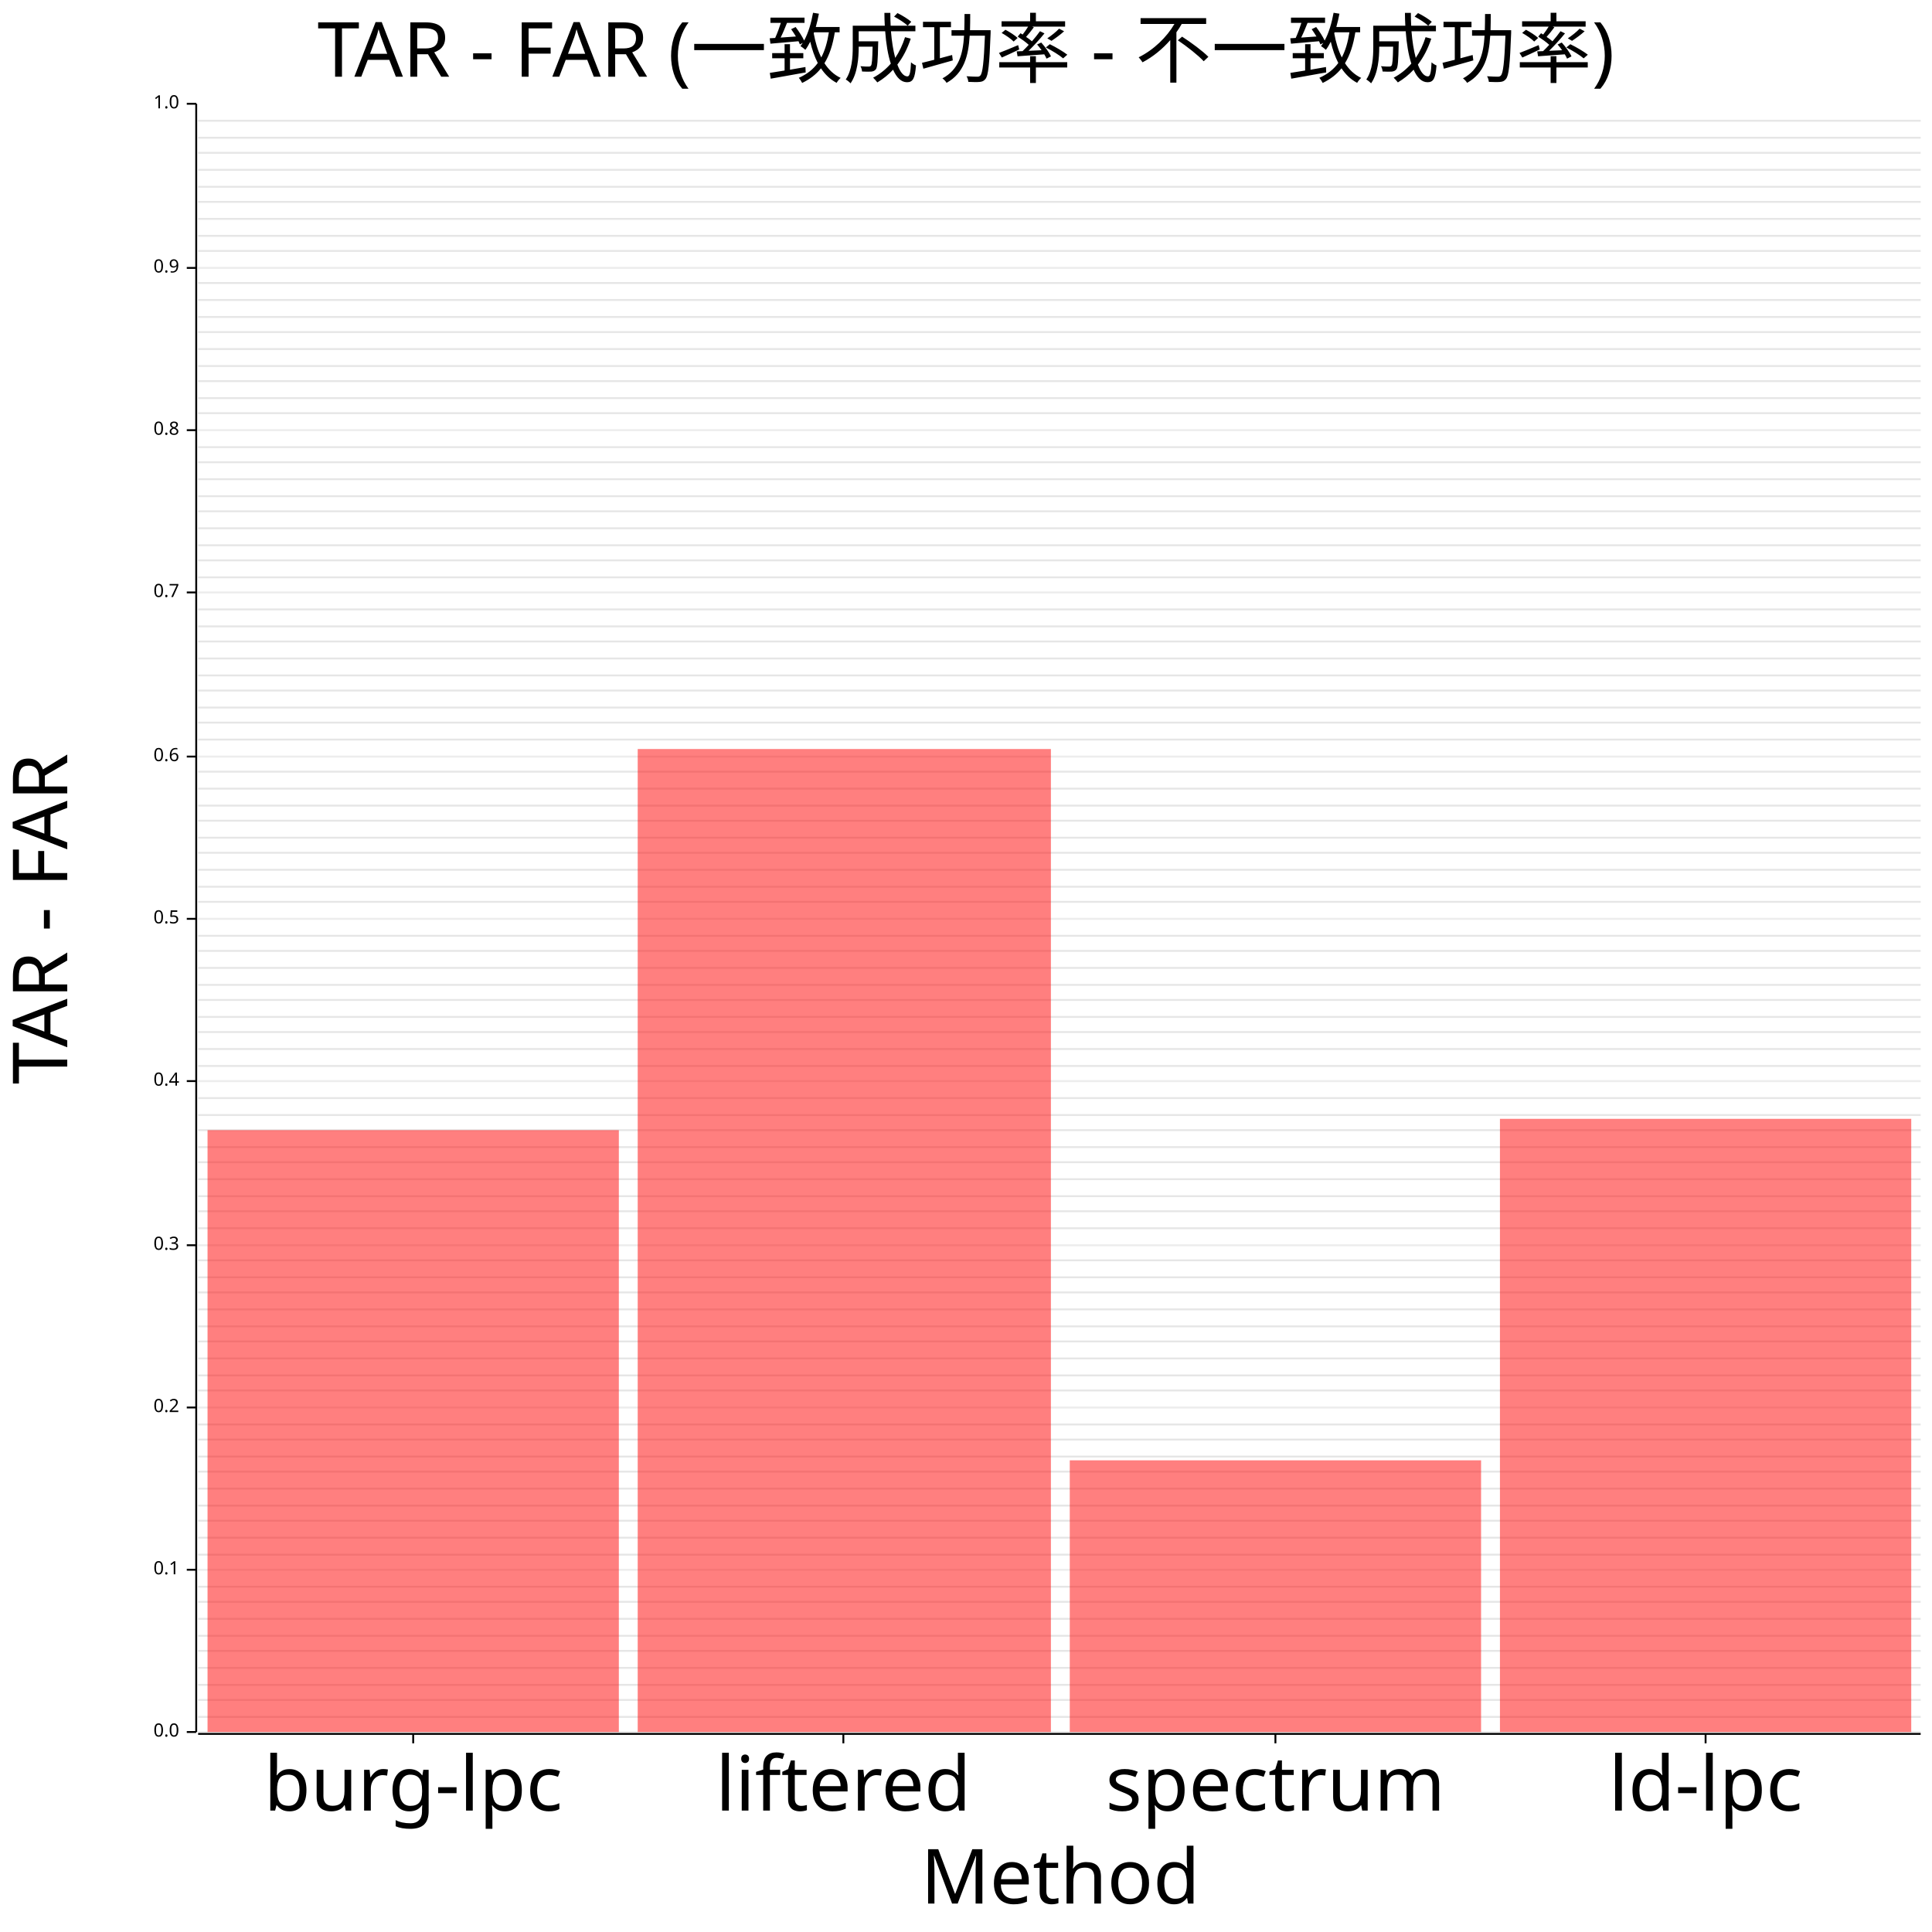
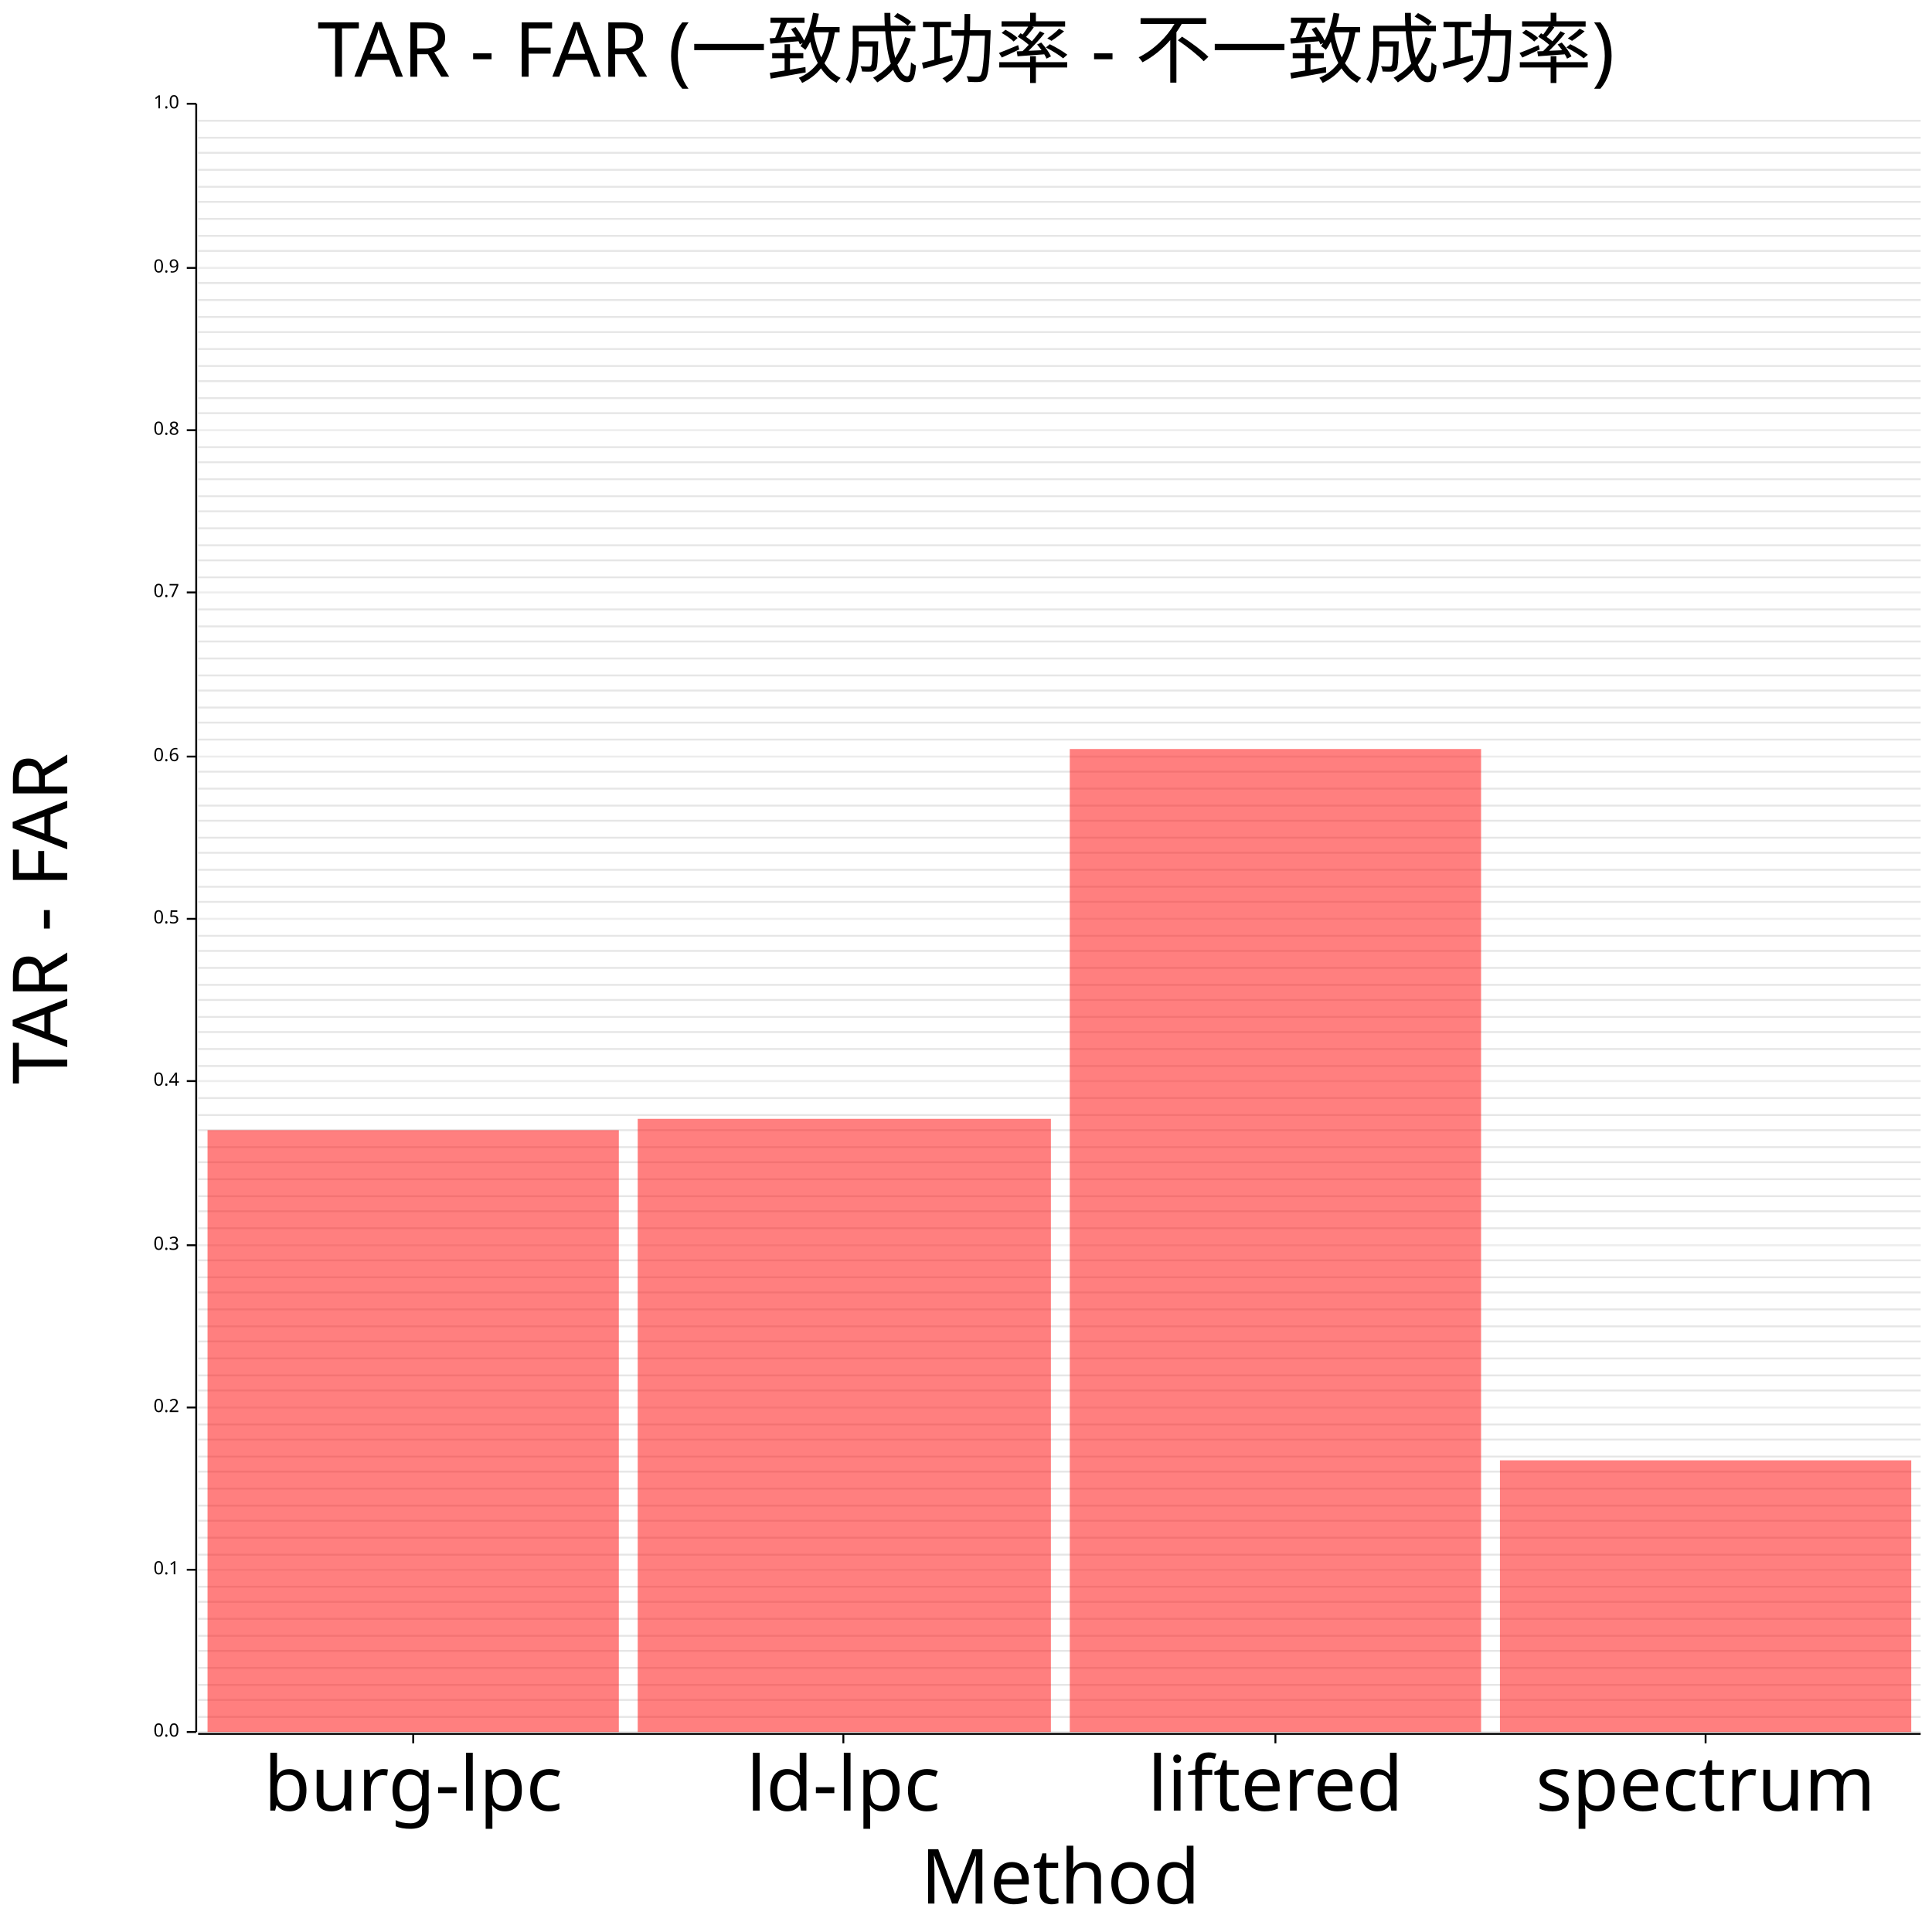
<svg xmlns="http://www.w3.org/2000/svg" width="1024" height="1024" viewBox="0 0 1024 1024">
  <rect x="0" y="0" width="1024" height="1024" opacity="1" fill="#FFFFFF" stroke="none" />
  <text x="512" y="10" dy="0.76em" text-anchor="middle" font-family="sans-serif" font-size="40.323" opacity="1" fill="#000000">
TAR - FAR (一致成功率 - 不一致成功率)
</text>
  <line opacity="0.1" stroke="#000000" stroke-width="1" x1="105" y1="918" x2="1018" y2="918" />
  <line opacity="0.1" stroke="#000000" stroke-width="1" x1="105" y1="910" x2="1018" y2="910" />
  <line opacity="0.1" stroke="#000000" stroke-width="1" x1="105" y1="901" x2="1018" y2="901" />
  <line opacity="0.1" stroke="#000000" stroke-width="1" x1="105" y1="893" x2="1018" y2="893" />
  <line opacity="0.1" stroke="#000000" stroke-width="1" x1="105" y1="884" x2="1018" y2="884" />
  <line opacity="0.1" stroke="#000000" stroke-width="1" x1="105" y1="875" x2="1018" y2="875" />
  <line opacity="0.1" stroke="#000000" stroke-width="1" x1="105" y1="867" x2="1018" y2="867" />
  <line opacity="0.1" stroke="#000000" stroke-width="1" x1="105" y1="858" x2="1018" y2="858" />
  <line opacity="0.1" stroke="#000000" stroke-width="1" x1="105" y1="849" x2="1018" y2="849" />
  <line opacity="0.1" stroke="#000000" stroke-width="1" x1="105" y1="841" x2="1018" y2="841" />
  <line opacity="0.1" stroke="#000000" stroke-width="1" x1="105" y1="832" x2="1018" y2="832" />
  <line opacity="0.1" stroke="#000000" stroke-width="1" x1="105" y1="824" x2="1018" y2="824" />
  <line opacity="0.1" stroke="#000000" stroke-width="1" x1="105" y1="815" x2="1018" y2="815" />
  <line opacity="0.1" stroke="#000000" stroke-width="1" x1="105" y1="806" x2="1018" y2="806" />
  <line opacity="0.1" stroke="#000000" stroke-width="1" x1="105" y1="798" x2="1018" y2="798" />
  <line opacity="0.1" stroke="#000000" stroke-width="1" x1="105" y1="789" x2="1018" y2="789" />
  <line opacity="0.1" stroke="#000000" stroke-width="1" x1="105" y1="780" x2="1018" y2="780" />
  <line opacity="0.1" stroke="#000000" stroke-width="1" x1="105" y1="772" x2="1018" y2="772" />
  <line opacity="0.1" stroke="#000000" stroke-width="1" x1="105" y1="763" x2="1018" y2="763" />
  <line opacity="0.1" stroke="#000000" stroke-width="1" x1="105" y1="755" x2="1018" y2="755" />
  <line opacity="0.1" stroke="#000000" stroke-width="1" x1="105" y1="746" x2="1018" y2="746" />
  <line opacity="0.1" stroke="#000000" stroke-width="1" x1="105" y1="737" x2="1018" y2="737" />
  <line opacity="0.1" stroke="#000000" stroke-width="1" x1="105" y1="729" x2="1018" y2="729" />
  <line opacity="0.1" stroke="#000000" stroke-width="1" x1="105" y1="720" x2="1018" y2="720" />
  <line opacity="0.1" stroke="#000000" stroke-width="1" x1="105" y1="711" x2="1018" y2="711" />
  <line opacity="0.1" stroke="#000000" stroke-width="1" x1="105" y1="703" x2="1018" y2="703" />
  <line opacity="0.1" stroke="#000000" stroke-width="1" x1="105" y1="694" x2="1018" y2="694" />
  <line opacity="0.1" stroke="#000000" stroke-width="1" x1="105" y1="685" x2="1018" y2="685" />
  <line opacity="0.1" stroke="#000000" stroke-width="1" x1="105" y1="677" x2="1018" y2="677" />
  <line opacity="0.1" stroke="#000000" stroke-width="1" x1="105" y1="668" x2="1018" y2="668" />
  <line opacity="0.1" stroke="#000000" stroke-width="1" x1="105" y1="660" x2="1018" y2="660" />
  <line opacity="0.1" stroke="#000000" stroke-width="1" x1="105" y1="651" x2="1018" y2="651" />
  <line opacity="0.1" stroke="#000000" stroke-width="1" x1="105" y1="642" x2="1018" y2="642" />
  <line opacity="0.1" stroke="#000000" stroke-width="1" x1="105" y1="634" x2="1018" y2="634" />
  <line opacity="0.1" stroke="#000000" stroke-width="1" x1="105" y1="625" x2="1018" y2="625" />
  <line opacity="0.1" stroke="#000000" stroke-width="1" x1="105" y1="616" x2="1018" y2="616" />
  <line opacity="0.1" stroke="#000000" stroke-width="1" x1="105" y1="608" x2="1018" y2="608" />
  <line opacity="0.1" stroke="#000000" stroke-width="1" x1="105" y1="599" x2="1018" y2="599" />
  <line opacity="0.1" stroke="#000000" stroke-width="1" x1="105" y1="591" x2="1018" y2="591" />
  <line opacity="0.1" stroke="#000000" stroke-width="1" x1="105" y1="582" x2="1018" y2="582" />
  <line opacity="0.1" stroke="#000000" stroke-width="1" x1="105" y1="573" x2="1018" y2="573" />
  <line opacity="0.1" stroke="#000000" stroke-width="1" x1="105" y1="565" x2="1018" y2="565" />
  <line opacity="0.1" stroke="#000000" stroke-width="1" x1="105" y1="556" x2="1018" y2="556" />
  <line opacity="0.1" stroke="#000000" stroke-width="1" x1="105" y1="547" x2="1018" y2="547" />
  <line opacity="0.1" stroke="#000000" stroke-width="1" x1="105" y1="539" x2="1018" y2="539" />
  <line opacity="0.1" stroke="#000000" stroke-width="1" x1="105" y1="530" x2="1018" y2="530" />
  <line opacity="0.1" stroke="#000000" stroke-width="1" x1="105" y1="522" x2="1018" y2="522" />
  <line opacity="0.1" stroke="#000000" stroke-width="1" x1="105" y1="513" x2="1018" y2="513" />
  <line opacity="0.1" stroke="#000000" stroke-width="1" x1="105" y1="504" x2="1018" y2="504" />
  <line opacity="0.1" stroke="#000000" stroke-width="1" x1="105" y1="496" x2="1018" y2="496" />
  <line opacity="0.1" stroke="#000000" stroke-width="1" x1="105" y1="487" x2="1018" y2="487" />
  <line opacity="0.1" stroke="#000000" stroke-width="1" x1="105" y1="478" x2="1018" y2="478" />
  <line opacity="0.1" stroke="#000000" stroke-width="1" x1="105" y1="470" x2="1018" y2="470" />
  <line opacity="0.1" stroke="#000000" stroke-width="1" x1="105" y1="461" x2="1018" y2="461" />
  <line opacity="0.1" stroke="#000000" stroke-width="1" x1="105" y1="452" x2="1018" y2="452" />
  <line opacity="0.1" stroke="#000000" stroke-width="1" x1="105" y1="444" x2="1018" y2="444" />
  <line opacity="0.1" stroke="#000000" stroke-width="1" x1="105" y1="435" x2="1018" y2="435" />
  <line opacity="0.1" stroke="#000000" stroke-width="1" x1="105" y1="427" x2="1018" y2="427" />
  <line opacity="0.1" stroke="#000000" stroke-width="1" x1="105" y1="418" x2="1018" y2="418" />
  <line opacity="0.1" stroke="#000000" stroke-width="1" x1="105" y1="409" x2="1018" y2="409" />
  <line opacity="0.1" stroke="#000000" stroke-width="1" x1="105" y1="401" x2="1018" y2="401" />
  <line opacity="0.1" stroke="#000000" stroke-width="1" x1="105" y1="392" x2="1018" y2="392" />
  <line opacity="0.1" stroke="#000000" stroke-width="1" x1="105" y1="383" x2="1018" y2="383" />
  <line opacity="0.1" stroke="#000000" stroke-width="1" x1="105" y1="375" x2="1018" y2="375" />
  <line opacity="0.1" stroke="#000000" stroke-width="1" x1="105" y1="366" x2="1018" y2="366" />
  <line opacity="0.1" stroke="#000000" stroke-width="1" x1="105" y1="358" x2="1018" y2="358" />
  <line opacity="0.1" stroke="#000000" stroke-width="1" x1="105" y1="349" x2="1018" y2="349" />
  <line opacity="0.1" stroke="#000000" stroke-width="1" x1="105" y1="340" x2="1018" y2="340" />
  <line opacity="0.1" stroke="#000000" stroke-width="1" x1="105" y1="332" x2="1018" y2="332" />
  <line opacity="0.1" stroke="#000000" stroke-width="1" x1="105" y1="323" x2="1018" y2="323" />
  <line opacity="0.1" stroke="#000000" stroke-width="1" x1="105" y1="314" x2="1018" y2="314" />
  <line opacity="0.1" stroke="#000000" stroke-width="1" x1="105" y1="306" x2="1018" y2="306" />
  <line opacity="0.1" stroke="#000000" stroke-width="1" x1="105" y1="297" x2="1018" y2="297" />
  <line opacity="0.1" stroke="#000000" stroke-width="1" x1="105" y1="289" x2="1018" y2="289" />
  <line opacity="0.1" stroke="#000000" stroke-width="1" x1="105" y1="280" x2="1018" y2="280" />
  <line opacity="0.1" stroke="#000000" stroke-width="1" x1="105" y1="271" x2="1018" y2="271" />
  <line opacity="0.1" stroke="#000000" stroke-width="1" x1="105" y1="263" x2="1018" y2="263" />
  <line opacity="0.1" stroke="#000000" stroke-width="1" x1="105" y1="254" x2="1018" y2="254" />
  <line opacity="0.1" stroke="#000000" stroke-width="1" x1="105" y1="245" x2="1018" y2="245" />
  <line opacity="0.1" stroke="#000000" stroke-width="1" x1="105" y1="237" x2="1018" y2="237" />
  <line opacity="0.1" stroke="#000000" stroke-width="1" x1="105" y1="228" x2="1018" y2="228" />
  <line opacity="0.1" stroke="#000000" stroke-width="1" x1="105" y1="219" x2="1018" y2="219" />
  <line opacity="0.1" stroke="#000000" stroke-width="1" x1="105" y1="211" x2="1018" y2="211" />
  <line opacity="0.1" stroke="#000000" stroke-width="1" x1="105" y1="202" x2="1018" y2="202" />
  <line opacity="0.1" stroke="#000000" stroke-width="1" x1="105" y1="194" x2="1018" y2="194" />
  <line opacity="0.1" stroke="#000000" stroke-width="1" x1="105" y1="185" x2="1018" y2="185" />
  <line opacity="0.1" stroke="#000000" stroke-width="1" x1="105" y1="176" x2="1018" y2="176" />
  <line opacity="0.1" stroke="#000000" stroke-width="1" x1="105" y1="168" x2="1018" y2="168" />
  <line opacity="0.1" stroke="#000000" stroke-width="1" x1="105" y1="159" x2="1018" y2="159" />
  <line opacity="0.1" stroke="#000000" stroke-width="1" x1="105" y1="150" x2="1018" y2="150" />
  <line opacity="0.1" stroke="#000000" stroke-width="1" x1="105" y1="142" x2="1018" y2="142" />
  <line opacity="0.1" stroke="#000000" stroke-width="1" x1="105" y1="133" x2="1018" y2="133" />
  <line opacity="0.1" stroke="#000000" stroke-width="1" x1="105" y1="125" x2="1018" y2="125" />
  <line opacity="0.1" stroke="#000000" stroke-width="1" x1="105" y1="116" x2="1018" y2="116" />
  <line opacity="0.1" stroke="#000000" stroke-width="1" x1="105" y1="107" x2="1018" y2="107" />
  <line opacity="0.1" stroke="#000000" stroke-width="1" x1="105" y1="99" x2="1018" y2="99" />
  <line opacity="0.1" stroke="#000000" stroke-width="1" x1="105" y1="90" x2="1018" y2="90" />
  <line opacity="0.1" stroke="#000000" stroke-width="1" x1="105" y1="81" x2="1018" y2="81" />
  <line opacity="0.1" stroke="#000000" stroke-width="1" x1="105" y1="73" x2="1018" y2="73" />
  <line opacity="0.1" stroke="#000000" stroke-width="1" x1="105" y1="64" x2="1018" y2="64" />
  <text x="5" y="487" dy="0.76em" text-anchor="middle" font-family="sans-serif" font-size="40.323" opacity="1" fill="#000000" transform="rotate(270, 5, 487)">
TAR - FAR
</text>
  <text x="562" y="1019" dy="-0.5ex" text-anchor="middle" font-family="sans-serif" font-size="40.323" opacity="1" fill="#000000">
Method
</text>
  <line opacity="0.3" stroke="#FFFFFF" stroke-width="1" x1="105" y1="918" x2="1018" y2="918" />
  <line opacity="0.3" stroke="#FFFFFF" stroke-width="1" x1="105" y1="832" x2="1018" y2="832" />
  <line opacity="0.3" stroke="#FFFFFF" stroke-width="1" x1="105" y1="746" x2="1018" y2="746" />
  <line opacity="0.3" stroke="#FFFFFF" stroke-width="1" x1="105" y1="660" x2="1018" y2="660" />
  <line opacity="0.3" stroke="#FFFFFF" stroke-width="1" x1="105" y1="573" x2="1018" y2="573" />
  <line opacity="0.3" stroke="#FFFFFF" stroke-width="1" x1="105" y1="487" x2="1018" y2="487" />
  <line opacity="0.3" stroke="#FFFFFF" stroke-width="1" x1="105" y1="401" x2="1018" y2="401" />
  <line opacity="0.3" stroke="#FFFFFF" stroke-width="1" x1="105" y1="314" x2="1018" y2="314" />
  <line opacity="0.3" stroke="#FFFFFF" stroke-width="1" x1="105" y1="228" x2="1018" y2="228" />
  <line opacity="0.3" stroke="#FFFFFF" stroke-width="1" x1="105" y1="142" x2="1018" y2="142" />
  <line opacity="0.3" stroke="#FFFFFF" stroke-width="1" x1="105" y1="55" x2="1018" y2="55" />
  <polyline fill="none" opacity="1" stroke="#000000" stroke-width="1" points="104,55 104,918 " />
  <text x="95" y="918" dy="0.5ex" text-anchor="end" font-family="sans-serif" font-size="9.677" opacity="1" fill="#000000">
0.0
</text>
  <polyline fill="none" opacity="1" stroke="#000000" stroke-width="1" points="99,918 104,918 " />
  <text x="95" y="832" dy="0.5ex" text-anchor="end" font-family="sans-serif" font-size="9.677" opacity="1" fill="#000000">
0.1
</text>
  <polyline fill="none" opacity="1" stroke="#000000" stroke-width="1" points="99,832 104,832 " />
  <text x="95" y="746" dy="0.5ex" text-anchor="end" font-family="sans-serif" font-size="9.677" opacity="1" fill="#000000">
0.2
</text>
  <polyline fill="none" opacity="1" stroke="#000000" stroke-width="1" points="99,746 104,746 " />
  <text x="95" y="660" dy="0.5ex" text-anchor="end" font-family="sans-serif" font-size="9.677" opacity="1" fill="#000000">
0.3
</text>
  <polyline fill="none" opacity="1" stroke="#000000" stroke-width="1" points="99,660 104,660 " />
  <text x="95" y="573" dy="0.5ex" text-anchor="end" font-family="sans-serif" font-size="9.677" opacity="1" fill="#000000">
0.4
</text>
  <polyline fill="none" opacity="1" stroke="#000000" stroke-width="1" points="99,573 104,573 " />
  <text x="95" y="487" dy="0.5ex" text-anchor="end" font-family="sans-serif" font-size="9.677" opacity="1" fill="#000000">
0.5
</text>
  <polyline fill="none" opacity="1" stroke="#000000" stroke-width="1" points="99,487 104,487 " />
  <text x="95" y="401" dy="0.5ex" text-anchor="end" font-family="sans-serif" font-size="9.677" opacity="1" fill="#000000">
0.6
</text>
  <polyline fill="none" opacity="1" stroke="#000000" stroke-width="1" points="99,401 104,401 " />
  <text x="95" y="314" dy="0.5ex" text-anchor="end" font-family="sans-serif" font-size="9.677" opacity="1" fill="#000000">
0.7
</text>
  <polyline fill="none" opacity="1" stroke="#000000" stroke-width="1" points="99,314 104,314 " />
  <text x="95" y="228" dy="0.5ex" text-anchor="end" font-family="sans-serif" font-size="9.677" opacity="1" fill="#000000">
0.8
</text>
  <polyline fill="none" opacity="1" stroke="#000000" stroke-width="1" points="99,228 104,228 " />
  <text x="95" y="142" dy="0.5ex" text-anchor="end" font-family="sans-serif" font-size="9.677" opacity="1" fill="#000000">
0.9
</text>
  <polyline fill="none" opacity="1" stroke="#000000" stroke-width="1" points="99,142 104,142 " />
  <text x="95" y="55" dy="0.5ex" text-anchor="end" font-family="sans-serif" font-size="9.677" opacity="1" fill="#000000">
1.0
</text>
  <polyline fill="none" opacity="1" stroke="#000000" stroke-width="1" points="99,55 104,55 " />
  <polyline fill="none" opacity="1" stroke="#000000" stroke-width="1" points="105,919 1018,919 " />
  <text x="219" y="929" dy="0.76em" text-anchor="middle" font-family="sans-serif" font-size="40.323" opacity="1" fill="#000000">
burg-lpc
</text>
  <polyline fill="none" opacity="1" stroke="#000000" stroke-width="1" points="219,919 219,924 " />
  <text x="447" y="929" dy="0.76em" text-anchor="middle" font-family="sans-serif" font-size="40.323" opacity="1" fill="#000000">
- liftered
+ ld-lpc
</text>
  <polyline fill="none" opacity="1" stroke="#000000" stroke-width="1" points="447,919 447,924 " />
  <text x="676" y="929" dy="0.76em" text-anchor="middle" font-family="sans-serif" font-size="40.323" opacity="1" fill="#000000">
- spectrum
+ liftered
</text>
  <polyline fill="none" opacity="1" stroke="#000000" stroke-width="1" points="676,919 676,924 " />
  <text x="904" y="929" dy="0.76em" text-anchor="middle" font-family="sans-serif" font-size="40.323" opacity="1" fill="#000000">
- ld-lpc
+ spectrum
</text>
  <polyline fill="none" opacity="1" stroke="#000000" stroke-width="1" points="904,919 904,924 " />
+   <rect x="567" y="397" width="218" height="521" opacity="0.5" fill="#FF0000" stroke="none" />
+   <rect x="338" y="593" width="219" height="325" opacity="0.5" fill="#FF0000" stroke="none" />
  <rect x="110" y="599" width="218" height="319" opacity="0.5" fill="#FF0000" stroke="none" />
-   <rect x="795" y="593" width="218" height="325" opacity="0.5" fill="#FF0000" stroke="none" />
-   <rect x="338" y="397" width="219" height="521" opacity="0.5" fill="#FF0000" stroke="none" />
-   <rect x="567" y="774" width="218" height="144" opacity="0.5" fill="#FF0000" stroke="none" />
+   <rect x="795" y="774" width="218" height="144" opacity="0.5" fill="#FF0000" stroke="none" />
</svg>
